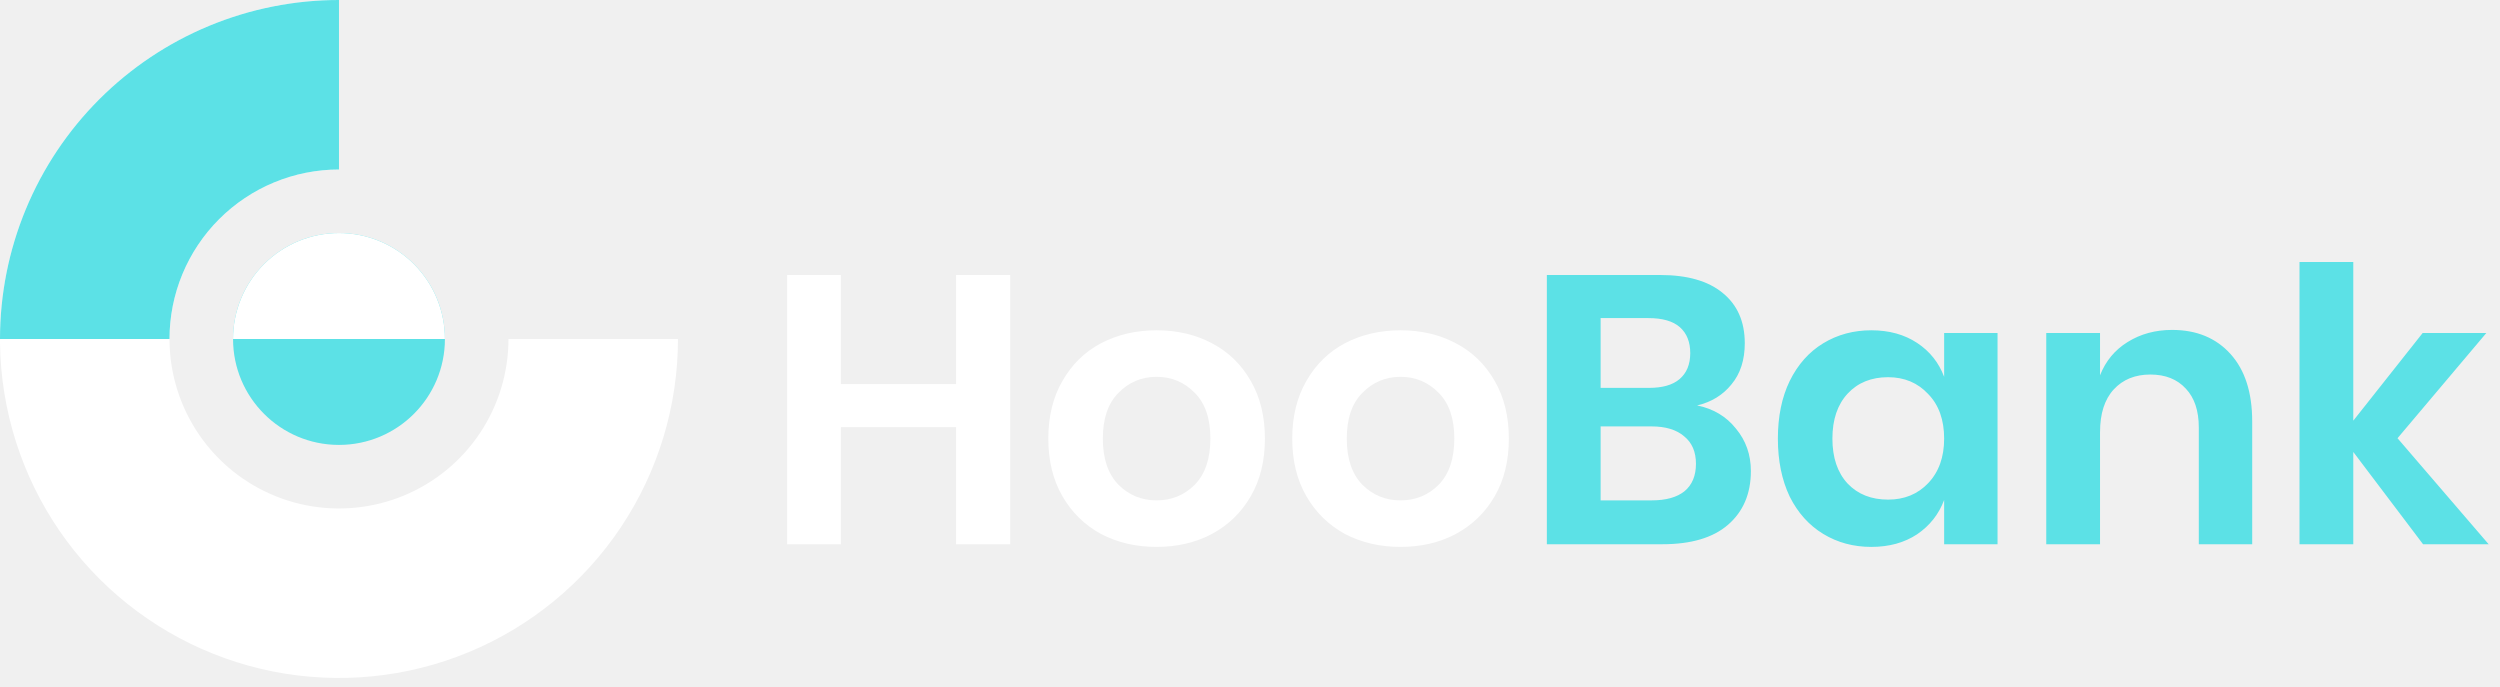
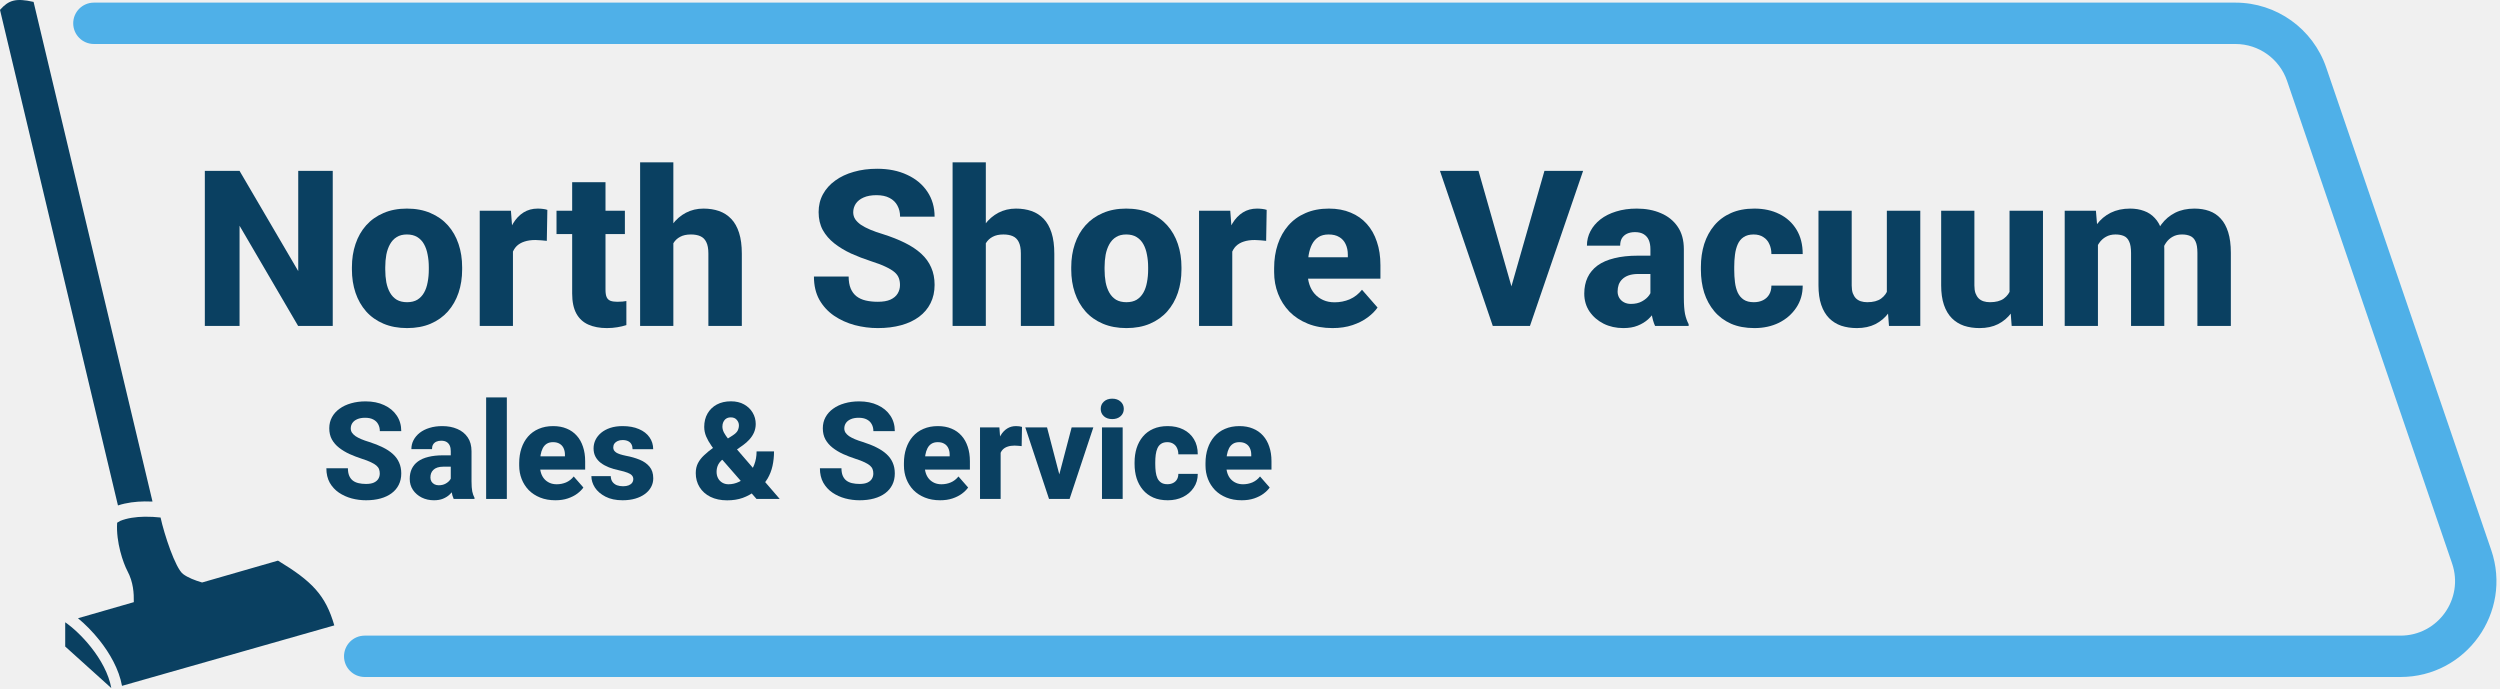
- <svg xmlns="http://www.w3.org/2000/svg" width="266" height="73" viewBox="0 0 266 73" fill="none">
-   <path d="M107.487 29.26V57.907H101.725V45.45H89.471V57.907H83.749V29.26H89.471V40.865H101.725V29.26H107.487ZM123.063 35.143C125.255 35.143 127.216 35.603 128.947 36.523C130.705 37.443 132.085 38.782 133.086 40.54C134.087 42.271 134.587 44.314 134.587 46.667C134.587 49.02 134.087 51.063 133.086 52.794C132.085 54.525 130.705 55.864 128.947 56.811C127.216 57.731 125.255 58.191 123.063 58.191C120.872 58.191 118.898 57.731 117.139 56.811C115.408 55.864 114.042 54.525 113.041 52.794C112.04 51.063 111.54 49.02 111.54 46.667C111.54 44.314 112.04 42.271 113.041 40.54C114.042 38.782 115.408 37.443 117.139 36.523C118.898 35.603 120.872 35.143 123.063 35.143ZM123.063 40.094C121.467 40.094 120.115 40.662 119.006 41.798C117.897 42.907 117.342 44.53 117.342 46.667C117.342 48.804 117.897 50.441 119.006 51.577C120.115 52.686 121.467 53.24 123.063 53.24C124.659 53.24 126.012 52.686 127.121 51.577C128.23 50.441 128.785 48.804 128.785 46.667C128.785 44.53 128.23 42.907 127.121 41.798C126.012 40.662 124.659 40.094 123.063 40.094ZM149.018 35.143C151.209 35.143 153.17 35.603 154.901 36.523C156.66 37.443 158.039 38.782 159.04 40.54C160.041 42.271 160.542 44.314 160.542 46.667C160.542 49.02 160.041 51.063 159.04 52.794C158.039 54.525 156.66 55.864 154.901 56.811C153.17 57.731 151.209 58.191 149.018 58.191C146.827 58.191 144.852 57.731 143.094 56.811C141.363 55.864 139.996 54.525 138.996 52.794C137.995 51.063 137.494 49.02 137.494 46.667C137.494 44.314 137.995 42.271 138.996 40.54C139.996 38.782 141.363 37.443 143.094 36.523C144.852 35.603 146.827 35.143 149.018 35.143ZM149.018 40.094C147.422 40.094 146.069 40.662 144.96 41.798C143.851 42.907 143.297 44.53 143.297 46.667C143.297 48.804 143.851 50.441 144.96 51.577C146.069 52.686 147.422 53.24 149.018 53.24C150.614 53.24 151.966 52.686 153.076 51.577C154.185 50.441 154.739 48.804 154.739 46.667C154.739 44.53 154.185 42.907 153.076 41.798C151.966 40.662 150.614 40.094 149.018 40.094Z" fill="white" />
-   <path d="M180.572 43.137C182.303 43.489 183.683 44.314 184.711 45.612C185.766 46.883 186.293 48.385 186.293 50.116C186.293 52.524 185.482 54.431 183.859 55.837C182.263 57.217 179.936 57.907 176.88 57.907H164.585V29.26H176.636C179.531 29.26 181.749 29.896 183.291 31.167C184.86 32.438 185.644 34.224 185.644 36.523C185.644 38.308 185.171 39.769 184.224 40.905C183.304 42.041 182.087 42.785 180.572 43.137ZM170.306 41.27H175.459C176.893 41.27 177.975 40.959 178.706 40.337C179.463 39.688 179.842 38.768 179.842 37.578C179.842 36.388 179.476 35.468 178.746 34.819C178.016 34.17 176.893 33.845 175.378 33.845H170.306V41.27ZM175.743 53.24C177.258 53.24 178.421 52.916 179.233 52.267C180.045 51.59 180.45 50.617 180.45 49.345C180.45 48.074 180.031 47.1 179.192 46.424C178.381 45.72 177.218 45.369 175.703 45.369H170.306V53.24H175.743ZM199.107 35.143C201 35.143 202.623 35.59 203.976 36.483C205.329 37.375 206.289 38.579 206.857 40.094V35.428H212.538V57.907H206.857V53.2C206.289 54.715 205.329 55.932 203.976 56.852C202.623 57.744 201 58.191 199.107 58.191C197.213 58.191 195.509 57.731 193.994 56.811C192.479 55.892 191.289 54.566 190.423 52.835C189.585 51.076 189.166 49.02 189.166 46.667C189.166 44.314 189.585 42.271 190.423 40.54C191.289 38.782 192.479 37.443 193.994 36.523C195.509 35.603 197.213 35.143 199.107 35.143ZM200.892 40.134C199.107 40.134 197.673 40.716 196.591 41.879C195.509 43.042 194.968 44.638 194.968 46.667C194.968 48.696 195.509 50.292 196.591 51.455C197.673 52.591 199.107 53.159 200.892 53.159C202.623 53.159 204.044 52.578 205.153 51.414C206.289 50.224 206.857 48.642 206.857 46.667C206.857 44.665 206.289 43.083 205.153 41.92C204.044 40.729 202.623 40.134 200.892 40.134ZM231.113 35.103C233.709 35.103 235.779 35.955 237.321 37.659C238.863 39.363 239.634 41.757 239.634 44.841V57.907H233.953V45.49C233.953 43.705 233.493 42.325 232.573 41.352C231.654 40.351 230.396 39.85 228.8 39.85C227.177 39.85 225.878 40.378 224.904 41.433C223.931 42.488 223.444 44.003 223.444 45.977V57.907H217.722V35.428H223.444V39.931C224.039 38.417 225.013 37.24 226.365 36.401C227.745 35.536 229.327 35.103 231.113 35.103ZM257.814 57.907L250.389 48.087V57.907H244.668V27.88H250.389V44.76L257.774 35.428H264.55L255.096 46.627L264.793 57.907H257.814Z" fill="#5CE1E6" />
-   <path d="M36.068 0C28.934 -8.50666e-08 21.961 2.115 16.03 6.079C10.098 10.042 5.475 15.675 2.745 22.265C0.016 28.856 -0.699 36.108 0.693 43.104C2.085 50.101 5.52 56.527 10.564 61.572C15.608 66.616 22.035 70.051 29.031 71.443C36.028 72.834 43.28 72.12 49.87 69.39C56.461 66.66 62.094 62.037 66.057 56.106C70.02 50.175 72.136 43.201 72.136 36.068L54.102 36.068C54.102 39.635 53.044 43.121 51.062 46.087C49.081 49.053 46.264 51.364 42.969 52.729C39.674 54.094 36.048 54.451 32.55 53.755C29.051 53.059 25.838 51.342 23.316 48.82C20.794 46.298 19.076 43.084 18.38 39.586C17.685 36.088 18.042 32.462 19.407 29.166C20.772 25.871 23.083 23.055 26.049 21.073C29.014 19.092 32.501 18.034 36.068 18.034L36.068 0Z" fill="white" />
-   <path d="M36.068 0C31.331 -5.64821e-08 26.641 0.933 22.265 2.745C17.889 4.558 13.913 7.215 10.564 10.564C7.215 13.913 4.558 17.889 2.745 22.265C0.933 26.641 -7.1519e-07 31.331 0 36.068L18.034 36.068C18.034 33.7 18.5 31.355 19.407 29.166C20.313 26.979 21.641 24.991 23.316 23.316C24.991 21.641 26.979 20.313 29.166 19.407C31.355 18.5 33.7 18.034 36.068 18.034L36.068 0Z" fill="#5CE1E6" />
-   <circle cx="36.068" cy="36.068" r="11.271" fill="#5CE1E6" />
-   <path d="M47.339 36.068C47.339 34.588 47.047 33.122 46.481 31.755C45.915 30.387 45.084 29.145 44.038 28.098C42.991 27.051 41.749 26.221 40.381 25.655C39.014 25.088 37.548 24.797 36.068 24.797C34.588 24.797 33.122 25.088 31.755 25.655C30.387 26.221 29.145 27.051 28.098 28.098C27.051 29.145 26.221 30.387 25.655 31.755C25.088 33.122 24.797 34.588 24.797 36.068L36.068 36.068H47.339Z" fill="white" />
+ <svg xmlns="http://www.w3.org/2000/svg" width="218" height="60" viewBox="0 0 218 60" fill="none">
+   <path d="M29.015 14.901V28.423H25.997L20.889 19.684V28.423H17.861V14.901H20.889L26.006 23.64V14.901H29.015Z" fill="#0A4061" />
+   <path d="M30.687 23.501V23.306C30.687 22.569 30.792 21.891 31.003 21.272C31.213 20.647 31.523 20.105 31.931 19.647C32.34 19.189 32.842 18.833 33.436 18.579C34.03 18.319 34.712 18.189 35.479 18.189C36.259 18.189 36.947 18.319 37.541 18.579C38.142 18.833 38.646 19.189 39.055 19.647C39.463 20.105 39.773 20.647 39.983 21.272C40.194 21.891 40.299 22.569 40.299 23.306V23.501C40.299 24.232 40.194 24.91 39.983 25.535C39.773 26.154 39.463 26.696 39.055 27.16C38.646 27.618 38.145 27.974 37.55 28.228C36.956 28.482 36.272 28.609 35.498 28.609C34.73 28.609 34.046 28.482 33.445 28.228C32.845 27.974 32.34 27.618 31.931 27.16C31.523 26.696 31.213 26.154 31.003 25.535C30.792 24.91 30.687 24.232 30.687 23.501ZM33.594 23.306V23.501C33.594 23.897 33.625 24.269 33.687 24.616C33.755 24.962 33.863 25.266 34.012 25.526C34.16 25.786 34.355 25.99 34.597 26.139C34.845 26.281 35.145 26.352 35.498 26.352C35.851 26.352 36.148 26.281 36.389 26.139C36.631 25.99 36.826 25.786 36.974 25.526C37.123 25.266 37.228 24.962 37.29 24.616C37.358 24.269 37.392 23.897 37.392 23.501V23.306C37.392 22.916 37.358 22.551 37.29 22.21C37.228 21.863 37.123 21.557 36.974 21.291C36.826 21.024 36.628 20.817 36.38 20.669C36.139 20.52 35.838 20.446 35.479 20.446C35.133 20.446 34.838 20.52 34.597 20.669C34.355 20.817 34.16 21.024 34.012 21.291C33.863 21.557 33.755 21.863 33.687 22.21C33.625 22.551 33.594 22.916 33.594 23.306Z" fill="#0A4061" />
+   <path d="M44.729 20.715V28.423H41.832V18.375H44.553L44.729 20.715ZM47.729 18.3L47.682 21.003C47.559 20.984 47.398 20.969 47.2 20.956C47.001 20.938 46.831 20.929 46.689 20.929C46.317 20.929 45.995 20.975 45.723 21.068C45.457 21.155 45.234 21.285 45.054 21.458C44.881 21.631 44.751 21.848 44.664 22.108C44.578 22.362 44.534 22.656 44.534 22.99L43.986 22.721C43.986 22.058 44.051 21.452 44.181 20.901C44.311 20.35 44.5 19.873 44.748 19.471C44.995 19.062 45.299 18.746 45.658 18.523C46.017 18.3 46.426 18.189 46.884 18.189C47.032 18.189 47.184 18.198 47.339 18.217C47.494 18.235 47.624 18.263 47.729 18.3Z" fill="#0A4061" />
+   <path d="M54.49 18.375V20.409H48.528V18.375H54.49ZM49.893 15.886H52.8V25.275C52.8 25.554 52.834 25.767 52.902 25.916C52.97 26.064 53.081 26.17 53.236 26.232C53.391 26.287 53.589 26.315 53.831 26.315C54.004 26.315 54.153 26.309 54.276 26.297C54.4 26.284 54.515 26.269 54.62 26.25V28.349C54.372 28.43 54.109 28.491 53.831 28.535C53.552 28.584 53.249 28.609 52.92 28.609C52.295 28.609 51.753 28.507 51.295 28.302C50.843 28.098 50.496 27.776 50.255 27.337C50.014 26.891 49.893 26.312 49.893 25.6V15.886Z" fill="#0A4061" />
+   <path d="M58.716 14.158V28.423H55.818V14.158H58.716ZM58.335 23.046L57.61 23.065C57.61 22.359 57.697 21.712 57.87 21.124C58.05 20.529 58.304 20.012 58.632 19.573C58.96 19.133 59.353 18.793 59.812 18.551C60.276 18.31 60.787 18.189 61.344 18.189C61.839 18.189 62.291 18.26 62.7 18.402C63.108 18.545 63.461 18.771 63.758 19.08C64.056 19.39 64.285 19.796 64.446 20.297C64.607 20.799 64.687 21.408 64.687 22.127V28.423H61.771V22.108C61.771 21.681 61.709 21.346 61.585 21.105C61.468 20.864 61.294 20.693 61.065 20.594C60.842 20.495 60.57 20.446 60.248 20.446C59.87 20.446 59.558 20.514 59.31 20.65C59.062 20.78 58.867 20.963 58.725 21.198C58.583 21.433 58.48 21.709 58.418 22.024C58.363 22.34 58.335 22.681 58.335 23.046Z" fill="#0A4061" />
+   <path d="M78.479 24.857C78.479 24.628 78.445 24.424 78.376 24.244C78.308 24.058 78.184 23.888 78.005 23.733C77.825 23.578 77.572 23.424 77.243 23.269C76.915 23.108 76.485 22.944 75.953 22.777C75.346 22.579 74.767 22.356 74.216 22.108C73.671 21.854 73.185 21.56 72.758 21.226C72.331 20.891 71.993 20.501 71.745 20.056C71.504 19.61 71.383 19.09 71.383 18.495C71.383 17.919 71.51 17.399 71.764 16.935C72.018 16.471 72.374 16.075 72.832 15.746C73.29 15.412 73.829 15.158 74.448 14.985C75.067 14.805 75.748 14.716 76.491 14.716C77.482 14.716 78.352 14.892 79.101 15.245C79.856 15.592 80.444 16.081 80.865 16.712C81.286 17.338 81.497 18.065 81.497 18.895H78.488C78.488 18.529 78.41 18.207 78.256 17.929C78.107 17.644 77.878 17.421 77.568 17.26C77.265 17.099 76.884 17.019 76.426 17.019C75.98 17.019 75.606 17.087 75.302 17.223C75.005 17.353 74.779 17.533 74.624 17.762C74.476 17.991 74.401 18.241 74.401 18.514C74.401 18.731 74.457 18.929 74.569 19.108C74.686 19.282 74.853 19.446 75.07 19.601C75.293 19.749 75.566 19.892 75.888 20.028C76.209 20.164 76.578 20.294 76.993 20.418C77.717 20.647 78.358 20.901 78.915 21.179C79.478 21.458 79.952 21.774 80.336 22.127C80.72 22.48 81.008 22.879 81.2 23.325C81.398 23.77 81.497 24.275 81.497 24.838C81.497 25.439 81.379 25.971 81.144 26.436C80.915 26.9 80.581 27.296 80.141 27.625C79.708 27.947 79.188 28.191 78.581 28.358C77.974 28.525 77.296 28.609 76.547 28.609C75.866 28.609 75.194 28.522 74.531 28.349C73.869 28.169 73.269 27.897 72.73 27.532C72.197 27.166 71.77 26.702 71.448 26.139C71.132 25.569 70.975 24.894 70.975 24.114H74.002C74.002 24.523 74.061 24.869 74.179 25.154C74.296 25.433 74.463 25.659 74.68 25.832C74.903 26.006 75.172 26.129 75.488 26.204C75.804 26.278 76.157 26.315 76.547 26.315C76.999 26.315 77.364 26.253 77.643 26.129C77.927 25.999 78.138 25.823 78.274 25.6C78.41 25.377 78.479 25.129 78.479 24.857Z" fill="#0A4061" />
+   <path d="M85.964 14.158V28.423H83.066V14.158H85.964ZM85.583 23.046L84.859 23.065C84.859 22.359 84.945 21.712 85.119 21.124C85.298 20.529 85.552 20.012 85.88 19.573C86.209 19.133 86.602 18.793 87.06 18.551C87.524 18.31 88.035 18.189 88.592 18.189C89.088 18.189 89.54 18.26 89.948 18.402C90.357 18.545 90.71 18.771 91.007 19.08C91.304 19.39 91.533 19.796 91.694 20.297C91.855 20.799 91.936 21.408 91.936 22.127V28.423H89.019V22.108C89.019 21.681 88.957 21.346 88.834 21.105C88.716 20.864 88.543 20.693 88.314 20.594C88.091 20.495 87.818 20.446 87.496 20.446C87.119 20.446 86.806 20.514 86.558 20.65C86.311 20.78 86.116 20.963 85.973 21.198C85.831 21.433 85.729 21.709 85.667 22.024C85.611 22.34 85.583 22.681 85.583 23.046Z" fill="#0A4061" />
+   <path d="M93.412 23.501V23.306C93.412 22.569 93.517 21.891 93.728 21.272C93.939 20.647 94.248 20.105 94.657 19.647C95.065 19.189 95.567 18.833 96.161 18.579C96.756 18.319 97.437 18.189 98.204 18.189C98.984 18.189 99.672 18.319 100.266 18.579C100.867 18.833 101.371 19.189 101.78 19.647C102.189 20.105 102.498 20.647 102.709 21.272C102.919 21.891 103.024 22.569 103.024 23.306V23.501C103.024 24.232 102.919 24.91 102.709 25.535C102.498 26.154 102.189 26.696 101.78 27.16C101.371 27.618 100.87 27.974 100.275 28.228C99.681 28.482 98.997 28.609 98.223 28.609C97.455 28.609 96.771 28.482 96.171 28.228C95.57 27.974 95.065 27.618 94.657 27.16C94.248 26.696 93.939 26.154 93.728 25.535C93.517 24.91 93.412 24.232 93.412 23.501ZM96.319 23.306V23.501C96.319 23.897 96.35 24.269 96.412 24.616C96.48 24.962 96.588 25.266 96.737 25.526C96.886 25.786 97.081 25.99 97.322 26.139C97.57 26.281 97.87 26.352 98.223 26.352C98.576 26.352 98.873 26.281 99.115 26.139C99.356 25.99 99.551 25.786 99.7 25.526C99.848 25.266 99.954 24.962 100.015 24.616C100.084 24.269 100.118 23.897 100.118 23.501V23.306C100.118 22.916 100.084 22.551 100.015 22.21C99.954 21.863 99.848 21.557 99.7 21.291C99.551 21.024 99.353 20.817 99.105 20.669C98.864 20.52 98.564 20.446 98.204 20.446C97.858 20.446 97.564 20.52 97.322 20.669C97.081 20.817 96.886 21.024 96.737 21.291C96.588 21.557 96.48 21.863 96.412 22.21C96.35 22.551 96.319 22.916 96.319 23.306Z" fill="#0A4061" />
+   <path d="M107.454 20.715V28.423H104.557V18.375H107.278L107.454 20.715ZM110.454 18.3L110.408 21.003C110.284 20.984 110.123 20.969 109.925 20.956C109.727 20.938 109.556 20.929 109.414 20.929C109.042 20.929 108.721 20.975 108.448 21.068C108.182 21.155 107.959 21.285 107.779 21.458C107.606 21.631 107.476 21.848 107.389 22.108C107.303 22.362 107.259 22.656 107.259 22.99L106.711 22.721C106.711 22.058 106.776 21.452 106.906 20.901C107.036 20.35 107.225 19.873 107.473 19.471C107.721 19.062 108.024 18.746 108.383 18.523C108.742 18.3 109.151 18.189 109.609 18.189C109.758 18.189 109.909 18.198 110.064 18.217C110.219 18.235 110.349 18.263 110.454 18.3Z" fill="#0A4061" />
+   <path d="M116.194 28.609C115.395 28.609 114.68 28.482 114.048 28.228C113.417 27.974 112.881 27.625 112.442 27.179C112.008 26.727 111.677 26.207 111.448 25.619C111.219 25.03 111.104 24.402 111.104 23.733V23.38C111.104 22.631 111.209 21.941 111.42 21.309C111.63 20.678 111.937 20.13 112.339 19.666C112.748 19.195 113.25 18.833 113.844 18.579C114.438 18.319 115.116 18.189 115.878 18.189C116.59 18.189 117.224 18.306 117.782 18.542C118.339 18.771 118.809 19.102 119.193 19.535C119.577 19.963 119.868 20.48 120.066 21.087C120.271 21.687 120.373 22.362 120.373 23.111V24.3H112.274V22.433H117.531V22.21C117.531 21.857 117.466 21.548 117.336 21.282C117.212 21.015 117.026 20.811 116.779 20.669C116.537 20.52 116.231 20.446 115.859 20.446C115.506 20.446 115.212 20.52 114.977 20.669C114.742 20.817 114.553 21.028 114.41 21.3C114.274 21.566 114.175 21.879 114.113 22.238C114.051 22.591 114.02 22.972 114.02 23.38V23.733C114.02 24.123 114.073 24.479 114.178 24.801C114.284 25.123 114.438 25.399 114.643 25.628C114.847 25.857 115.095 26.037 115.386 26.166C115.677 26.297 116.008 26.361 116.379 26.361C116.837 26.361 117.274 26.275 117.689 26.102C118.104 25.922 118.463 25.643 118.766 25.266L120.122 26.817C119.918 27.114 119.63 27.402 119.258 27.68C118.893 27.953 118.453 28.176 117.94 28.349C117.426 28.522 116.844 28.609 116.194 28.609Z" fill="#0A4061" />
+   <path d="M131.666 25.424L134.675 14.901H138.046L133.412 28.423H131.211L131.666 25.424ZM128.926 14.901L131.926 25.424L132.4 28.423H130.171L125.564 14.901H128.926Z" fill="#0A4061" />
+   <path d="M143.916 26.027V21.718C143.916 21.415 143.869 21.155 143.776 20.938C143.683 20.721 143.538 20.551 143.34 20.427C143.142 20.303 142.885 20.241 142.569 20.241C142.303 20.241 142.071 20.288 141.872 20.381C141.681 20.474 141.532 20.607 141.427 20.78C141.328 20.953 141.278 21.167 141.278 21.421H138.38C138.38 20.969 138.483 20.548 138.687 20.158C138.891 19.768 139.182 19.424 139.56 19.127C139.944 18.83 140.402 18.601 140.934 18.44C141.467 18.273 142.064 18.189 142.727 18.189C143.513 18.189 144.213 18.322 144.826 18.588C145.445 18.848 145.934 19.241 146.293 19.768C146.652 20.288 146.832 20.944 146.832 21.737V25.944C146.832 26.55 146.866 27.027 146.934 27.374C147.008 27.714 147.113 28.012 147.25 28.265V28.423H144.324C144.188 28.132 144.086 27.773 144.018 27.346C143.95 26.913 143.916 26.473 143.916 26.027ZM144.278 22.294L144.296 23.891H142.857C142.535 23.891 142.256 23.931 142.021 24.012C141.792 24.092 141.606 24.204 141.464 24.346C141.321 24.482 141.216 24.643 141.148 24.829C141.086 25.009 141.055 25.207 141.055 25.424C141.055 25.628 141.105 25.814 141.204 25.981C141.303 26.142 141.439 26.269 141.612 26.361C141.786 26.454 141.987 26.501 142.216 26.501C142.594 26.501 142.916 26.427 143.182 26.278C143.454 26.129 143.665 25.95 143.813 25.739C143.962 25.523 144.036 25.321 144.036 25.136L144.733 26.343C144.621 26.591 144.485 26.848 144.324 27.114C144.163 27.374 143.959 27.618 143.711 27.848C143.464 28.07 143.163 28.253 142.81 28.395C142.464 28.538 142.046 28.609 141.557 28.609C140.925 28.609 140.352 28.482 139.839 28.228C139.325 27.968 138.913 27.612 138.603 27.16C138.3 26.708 138.148 26.188 138.148 25.6C138.148 25.074 138.244 24.606 138.436 24.198C138.628 23.789 138.916 23.442 139.3 23.157C139.69 22.873 140.179 22.659 140.767 22.517C141.355 22.368 142.043 22.294 142.829 22.294H144.278Z" fill="#0A4061" />
+   <path d="M152.933 26.352C153.243 26.352 153.512 26.293 153.741 26.176C153.97 26.058 154.147 25.894 154.271 25.684C154.401 25.467 154.466 25.207 154.466 24.904H157.196C157.196 25.634 157.007 26.278 156.63 26.835C156.258 27.392 155.757 27.829 155.125 28.145C154.494 28.454 153.782 28.609 152.989 28.609C152.209 28.609 151.528 28.482 150.946 28.228C150.364 27.968 149.878 27.606 149.488 27.142C149.098 26.677 148.804 26.139 148.606 25.526C148.414 24.907 148.318 24.238 148.318 23.52V23.278C148.318 22.566 148.414 21.901 148.606 21.282C148.804 20.662 149.098 20.121 149.488 19.656C149.878 19.192 150.361 18.833 150.937 18.579C151.519 18.319 152.2 18.189 152.98 18.189C153.803 18.189 154.531 18.347 155.162 18.663C155.8 18.978 156.298 19.433 156.658 20.028C157.017 20.616 157.196 21.325 157.196 22.154H154.466C154.466 21.832 154.407 21.545 154.289 21.291C154.178 21.031 154.005 20.826 153.769 20.678C153.54 20.523 153.255 20.446 152.915 20.446C152.562 20.446 152.271 20.523 152.042 20.678C151.819 20.826 151.649 21.034 151.531 21.3C151.413 21.566 151.333 21.87 151.29 22.21C151.246 22.544 151.225 22.901 151.225 23.278V23.52C151.225 23.904 151.246 24.269 151.29 24.616C151.333 24.956 151.413 25.256 151.531 25.516C151.655 25.776 151.828 25.981 152.051 26.129C152.274 26.278 152.568 26.352 152.933 26.352Z" fill="#0A4061" />
+   <path d="M164.533 25.999V18.375H167.449V28.423H164.719L164.533 25.999ZM164.839 23.947L165.638 23.928C165.638 24.603 165.558 25.225 165.397 25.795C165.242 26.365 165.007 26.86 164.691 27.281C164.381 27.702 163.994 28.03 163.53 28.265C163.072 28.494 162.536 28.609 161.923 28.609C161.428 28.609 160.973 28.541 160.558 28.405C160.149 28.262 159.797 28.043 159.499 27.745C159.202 27.442 158.973 27.055 158.812 26.584C158.651 26.108 158.571 25.538 158.571 24.876V18.375H161.468V24.894C161.468 25.154 161.499 25.377 161.561 25.563C161.629 25.742 161.719 25.891 161.83 26.009C161.948 26.126 162.09 26.213 162.258 26.269C162.431 26.324 162.62 26.352 162.824 26.352C163.338 26.352 163.741 26.247 164.032 26.037C164.329 25.82 164.536 25.532 164.654 25.173C164.778 24.808 164.839 24.399 164.839 23.947Z" fill="#0A4061" />
+   <path d="M175.232 25.999V18.375H178.148V28.423H175.418L175.232 25.999ZM175.538 23.947L176.337 23.928C176.337 24.603 176.256 25.225 176.095 25.795C175.941 26.365 175.705 26.86 175.39 27.281C175.08 27.702 174.693 28.03 174.229 28.265C173.771 28.494 173.235 28.609 172.622 28.609C172.127 28.609 171.672 28.541 171.257 28.405C170.848 28.262 170.495 28.043 170.198 27.745C169.901 27.442 169.672 27.055 169.511 26.584C169.35 26.108 169.269 25.538 169.269 24.876V18.375H172.167V24.894C172.167 25.154 172.198 25.377 172.26 25.563C172.328 25.742 172.418 25.891 172.529 26.009C172.647 26.126 172.789 26.213 172.956 26.269C173.13 26.324 173.319 26.352 173.523 26.352C174.037 26.352 174.439 26.247 174.73 26.037C175.027 25.82 175.235 25.532 175.353 25.173C175.476 24.808 175.538 24.399 175.538 23.947Z" fill="#0A4061" />
+   <path d="M182.94 20.483V28.423H180.042V18.375H182.764L182.94 20.483ZM182.569 23.046L181.835 23.065C181.835 22.359 181.919 21.712 182.086 21.124C182.259 20.529 182.51 20.012 182.838 19.573C183.166 19.133 183.572 18.793 184.055 18.551C184.544 18.31 185.107 18.189 185.745 18.189C186.191 18.189 186.596 18.257 186.961 18.393C187.327 18.523 187.639 18.731 187.899 19.015C188.166 19.294 188.37 19.659 188.512 20.111C188.655 20.557 188.726 21.093 188.726 21.718V28.423H185.828V22.071C185.828 21.625 185.773 21.288 185.661 21.059C185.556 20.823 185.401 20.662 185.197 20.576C184.993 20.489 184.748 20.446 184.463 20.446C184.154 20.446 183.878 20.514 183.637 20.65C183.401 20.78 183.203 20.963 183.042 21.198C182.881 21.433 182.761 21.709 182.68 22.024C182.606 22.34 182.569 22.681 182.569 23.046ZM188.429 22.897L187.509 22.972C187.509 22.291 187.59 21.659 187.751 21.077C187.912 20.495 188.153 19.991 188.475 19.563C188.797 19.13 189.197 18.793 189.673 18.551C190.156 18.31 190.716 18.189 191.354 18.189C191.825 18.189 192.252 18.257 192.636 18.393C193.026 18.529 193.36 18.749 193.639 19.053C193.924 19.356 194.143 19.755 194.298 20.251C194.453 20.74 194.53 21.34 194.53 22.052V28.423H191.614V22.052C191.614 21.613 191.559 21.278 191.447 21.049C191.342 20.82 191.187 20.662 190.983 20.576C190.785 20.489 190.546 20.446 190.268 20.446C189.958 20.446 189.689 20.511 189.46 20.641C189.231 20.765 189.039 20.938 188.884 21.161C188.729 21.378 188.615 21.634 188.54 21.932C188.466 22.229 188.429 22.551 188.429 22.897Z" fill="#0A4061" />
+   <path d="M33.116 41.295C33.116 41.152 33.095 41.026 33.053 40.914C33.011 40.799 32.934 40.693 32.822 40.597C32.711 40.501 32.553 40.405 32.35 40.309C32.146 40.209 31.879 40.107 31.549 40.003C31.172 39.88 30.813 39.742 30.471 39.588C30.132 39.431 29.831 39.248 29.566 39.041C29.3 38.833 29.091 38.591 28.937 38.314C28.787 38.038 28.712 37.715 28.712 37.346C28.712 36.989 28.791 36.666 28.949 36.377C29.106 36.089 29.327 35.843 29.612 35.64C29.896 35.432 30.23 35.275 30.615 35.167C30.999 35.056 31.422 35 31.883 35C32.498 35 33.038 35.109 33.503 35.328C33.971 35.544 34.337 35.847 34.598 36.239C34.859 36.627 34.99 37.079 34.99 37.594H33.122C33.122 37.367 33.074 37.167 32.978 36.994C32.886 36.818 32.744 36.679 32.551 36.579C32.363 36.479 32.127 36.429 31.843 36.429C31.566 36.429 31.333 36.472 31.145 36.556C30.96 36.637 30.82 36.748 30.724 36.891C30.632 37.033 30.586 37.188 30.586 37.358C30.586 37.492 30.62 37.615 30.69 37.726C30.763 37.834 30.866 37.936 31.001 38.032C31.139 38.124 31.308 38.212 31.508 38.297C31.708 38.382 31.937 38.462 32.194 38.539C32.644 38.681 33.041 38.839 33.387 39.012C33.737 39.185 34.031 39.381 34.269 39.6C34.508 39.819 34.686 40.067 34.805 40.343C34.928 40.62 34.99 40.933 34.99 41.283C34.99 41.656 34.917 41.986 34.771 42.275C34.629 42.563 34.421 42.809 34.148 43.012C33.879 43.212 33.556 43.364 33.18 43.468C32.803 43.572 32.382 43.623 31.917 43.623C31.495 43.623 31.078 43.57 30.667 43.462C30.255 43.351 29.883 43.181 29.548 42.955C29.218 42.728 28.953 42.44 28.753 42.09C28.557 41.736 28.459 41.318 28.459 40.833H30.338C30.338 41.087 30.375 41.302 30.448 41.479C30.52 41.652 30.624 41.792 30.759 41.9C30.897 42.008 31.064 42.084 31.26 42.13C31.456 42.176 31.675 42.2 31.917 42.2C32.198 42.2 32.425 42.161 32.598 42.084C32.774 42.004 32.905 41.894 32.99 41.756C33.074 41.617 33.116 41.464 33.116 41.295Z" fill="#0A4061" />
+   <path d="M39.307 42.021V39.346C39.307 39.158 39.279 38.996 39.221 38.862C39.163 38.727 39.073 38.622 38.95 38.545C38.827 38.468 38.668 38.43 38.472 38.43C38.306 38.43 38.162 38.459 38.039 38.516C37.92 38.574 37.828 38.656 37.763 38.764C37.701 38.872 37.67 39.004 37.67 39.162H35.872C35.872 38.881 35.935 38.62 36.062 38.378C36.189 38.136 36.37 37.922 36.604 37.738C36.842 37.553 37.127 37.411 37.457 37.311C37.788 37.208 38.158 37.156 38.57 37.156C39.058 37.156 39.492 37.238 39.872 37.404C40.257 37.565 40.56 37.809 40.783 38.136C41.006 38.459 41.117 38.866 41.117 39.358V41.969C41.117 42.346 41.139 42.642 41.181 42.857C41.227 43.068 41.292 43.253 41.377 43.41V43.508H39.561C39.477 43.328 39.413 43.105 39.371 42.839C39.329 42.57 39.307 42.298 39.307 42.021ZM39.532 39.704L39.544 40.695H38.65C38.45 40.695 38.278 40.72 38.132 40.77C37.989 40.82 37.874 40.889 37.786 40.977C37.697 41.062 37.632 41.162 37.59 41.277C37.551 41.389 37.532 41.512 37.532 41.646C37.532 41.773 37.563 41.888 37.624 41.992C37.686 42.092 37.77 42.171 37.878 42.228C37.985 42.286 38.11 42.315 38.252 42.315C38.487 42.315 38.687 42.269 38.852 42.176C39.021 42.084 39.152 41.973 39.244 41.842C39.336 41.708 39.382 41.583 39.382 41.468L39.815 42.217C39.745 42.371 39.661 42.53 39.561 42.695C39.461 42.857 39.334 43.008 39.181 43.151C39.027 43.289 38.84 43.402 38.621 43.491C38.406 43.579 38.147 43.623 37.843 43.623C37.451 43.623 37.096 43.545 36.777 43.387C36.458 43.226 36.202 43.005 36.01 42.724C35.822 42.444 35.728 42.121 35.728 41.756C35.728 41.429 35.787 41.139 35.906 40.885C36.026 40.632 36.204 40.416 36.443 40.24C36.685 40.063 36.988 39.93 37.353 39.842C37.718 39.75 38.145 39.704 38.633 39.704H39.532Z" fill="#0A4061" />
+   <path d="M44.196 34.654V43.508H42.391V34.654H44.196Z" fill="#0A4061" />
+   <path d="M48.432 43.623C47.937 43.623 47.493 43.545 47.101 43.387C46.709 43.23 46.377 43.012 46.104 42.736C45.835 42.455 45.629 42.132 45.487 41.767C45.345 41.402 45.274 41.012 45.274 40.597V40.378C45.274 39.913 45.339 39.485 45.47 39.093C45.6 38.701 45.791 38.361 46.04 38.072C46.294 37.78 46.605 37.555 46.974 37.398C47.343 37.236 47.764 37.156 48.236 37.156C48.678 37.156 49.072 37.229 49.418 37.375C49.764 37.517 50.056 37.723 50.294 37.992C50.533 38.257 50.713 38.578 50.836 38.954C50.963 39.327 51.026 39.746 51.026 40.211V40.949H46V39.79H49.263V39.652C49.263 39.433 49.222 39.24 49.142 39.075C49.065 38.91 48.949 38.783 48.796 38.695C48.646 38.603 48.456 38.556 48.225 38.556C48.006 38.556 47.823 38.603 47.677 38.695C47.531 38.787 47.414 38.918 47.326 39.087C47.241 39.252 47.18 39.446 47.141 39.669C47.103 39.888 47.084 40.124 47.084 40.378V40.597C47.084 40.839 47.116 41.06 47.182 41.26C47.247 41.46 47.343 41.631 47.47 41.773C47.597 41.915 47.75 42.027 47.931 42.107C48.112 42.188 48.317 42.228 48.548 42.228C48.832 42.228 49.103 42.175 49.361 42.067C49.618 41.956 49.841 41.783 50.029 41.548L50.871 42.511C50.744 42.695 50.565 42.874 50.335 43.047C50.108 43.216 49.835 43.354 49.516 43.462C49.197 43.57 48.836 43.623 48.432 43.623Z" fill="#0A4061" />
+   <path d="M55.223 41.773C55.223 41.658 55.187 41.556 55.114 41.468C55.044 41.379 54.917 41.298 54.733 41.225C54.552 41.152 54.297 41.079 53.966 41.006C53.655 40.941 53.365 40.856 53.096 40.753C52.827 40.645 52.593 40.516 52.393 40.367C52.193 40.213 52.037 40.032 51.926 39.825C51.814 39.613 51.759 39.373 51.759 39.104C51.759 38.843 51.814 38.595 51.926 38.361C52.041 38.126 52.206 37.919 52.422 37.738C52.641 37.557 52.906 37.415 53.217 37.311C53.532 37.208 53.889 37.156 54.289 37.156C54.839 37.156 55.313 37.242 55.713 37.415C56.113 37.584 56.42 37.822 56.635 38.13C56.85 38.434 56.958 38.781 56.958 39.173H55.16C55.16 39.012 55.129 38.872 55.067 38.752C55.006 38.633 54.912 38.541 54.785 38.476C54.658 38.407 54.491 38.372 54.283 38.372C54.122 38.372 53.98 38.401 53.857 38.459C53.738 38.512 53.644 38.587 53.574 38.683C53.509 38.779 53.476 38.891 53.476 39.018C53.476 39.106 53.496 39.187 53.534 39.26C53.576 39.329 53.64 39.394 53.724 39.456C53.813 39.513 53.926 39.565 54.064 39.611C54.206 39.657 54.38 39.702 54.583 39.744C55.017 39.825 55.413 39.938 55.771 40.084C56.132 40.23 56.42 40.432 56.635 40.689C56.854 40.947 56.964 41.287 56.964 41.71C56.964 41.986 56.9 42.24 56.774 42.471C56.651 42.701 56.472 42.903 56.237 43.076C56.003 43.249 55.723 43.383 55.396 43.479C55.069 43.575 54.7 43.623 54.289 43.623C53.701 43.623 53.203 43.518 52.796 43.306C52.389 43.095 52.081 42.83 51.874 42.511C51.67 42.188 51.568 41.858 51.568 41.519H53.257C53.265 41.727 53.317 41.896 53.413 42.027C53.513 42.157 53.642 42.253 53.799 42.315C53.957 42.373 54.133 42.401 54.33 42.401C54.526 42.401 54.689 42.374 54.819 42.321C54.95 42.267 55.05 42.194 55.119 42.102C55.188 42.005 55.223 41.896 55.223 41.773Z" fill="#0A4061" />
+   <path d="M62.175 39.058L63.875 37.98C64.114 37.826 64.265 37.678 64.331 37.536C64.4 37.394 64.434 37.244 64.434 37.087C64.434 36.917 64.373 36.76 64.25 36.614C64.127 36.468 63.954 36.395 63.731 36.395C63.57 36.395 63.433 36.431 63.322 36.504C63.214 36.577 63.132 36.675 63.074 36.798C63.02 36.917 62.993 37.05 62.993 37.196C62.993 37.369 63.039 37.546 63.132 37.726C63.228 37.903 63.355 38.09 63.512 38.286C63.67 38.481 63.846 38.697 64.043 38.931L67.991 43.508H65.968L62.745 39.813C62.477 39.475 62.242 39.164 62.042 38.879C61.843 38.595 61.687 38.32 61.575 38.055C61.464 37.786 61.408 37.509 61.408 37.225C61.408 36.783 61.504 36.395 61.696 36.06C61.889 35.726 62.158 35.465 62.503 35.276C62.853 35.088 63.264 34.994 63.737 34.994C64.179 34.994 64.561 35.084 64.884 35.265C65.207 35.446 65.457 35.686 65.633 35.986C65.81 36.285 65.899 36.614 65.899 36.971C65.899 37.229 65.851 37.471 65.755 37.698C65.659 37.92 65.526 38.126 65.357 38.314C65.192 38.499 65.001 38.668 64.786 38.822L62.901 40.153C62.79 40.265 62.703 40.376 62.642 40.488C62.584 40.599 62.544 40.709 62.521 40.816C62.498 40.924 62.486 41.033 62.486 41.145C62.486 41.356 62.53 41.544 62.619 41.71C62.707 41.871 62.83 41.998 62.988 42.09C63.145 42.182 63.324 42.228 63.524 42.228C63.835 42.228 64.137 42.159 64.429 42.021C64.725 41.883 64.988 41.687 65.219 41.433C65.449 41.179 65.632 40.878 65.766 40.528C65.904 40.174 65.974 39.786 65.974 39.364H67.495C67.495 39.805 67.451 40.226 67.363 40.626C67.275 41.022 67.132 41.389 66.936 41.727C66.74 42.061 66.477 42.357 66.147 42.615C66.127 42.63 66.093 42.655 66.043 42.69C65.997 42.724 65.962 42.749 65.939 42.764C65.555 43.057 65.163 43.274 64.763 43.416C64.367 43.558 63.916 43.629 63.408 43.629C62.847 43.629 62.361 43.527 61.95 43.324C61.543 43.12 61.228 42.839 61.005 42.482C60.782 42.125 60.67 41.715 60.67 41.254C60.67 40.924 60.734 40.636 60.861 40.39C60.991 40.14 61.17 39.909 61.397 39.698C61.623 39.483 61.883 39.269 62.175 39.058Z" fill="#0A4061" />
+   <path d="M76.154 41.295C76.154 41.152 76.132 41.026 76.09 40.914C76.048 40.799 75.971 40.693 75.86 40.597C75.748 40.501 75.591 40.405 75.387 40.309C75.183 40.209 74.916 40.107 74.586 40.003C74.209 39.88 73.85 39.742 73.508 39.588C73.169 39.431 72.868 39.248 72.603 39.041C72.338 38.833 72.128 38.591 71.974 38.314C71.825 38.038 71.75 37.715 71.75 37.346C71.75 36.989 71.828 36.666 71.986 36.377C72.144 36.089 72.364 35.843 72.649 35.64C72.933 35.432 73.267 35.275 73.652 35.167C74.036 35.056 74.459 35 74.92 35C75.535 35 76.075 35.109 76.54 35.328C77.009 35.544 77.374 35.847 77.635 36.239C77.896 36.627 78.027 37.079 78.027 37.594H76.159C76.159 37.367 76.111 37.167 76.015 36.994C75.923 36.818 75.781 36.679 75.589 36.579C75.4 36.479 75.164 36.429 74.88 36.429C74.603 36.429 74.371 36.472 74.182 36.556C73.998 36.637 73.857 36.748 73.761 36.891C73.669 37.033 73.623 37.188 73.623 37.358C73.623 37.492 73.658 37.615 73.727 37.726C73.8 37.834 73.903 37.936 74.038 38.032C74.176 38.124 74.346 38.212 74.545 38.297C74.745 38.382 74.974 38.462 75.231 38.539C75.681 38.681 76.079 38.839 76.424 39.012C76.774 39.185 77.068 39.381 77.306 39.6C77.545 39.819 77.723 40.067 77.843 40.343C77.966 40.62 78.027 40.933 78.027 41.283C78.027 41.656 77.954 41.986 77.808 42.275C77.666 42.563 77.458 42.809 77.185 43.012C76.916 43.212 76.594 43.364 76.217 43.468C75.84 43.572 75.42 43.623 74.955 43.623C74.532 43.623 74.115 43.57 73.704 43.462C73.293 43.351 72.92 43.181 72.585 42.955C72.255 42.728 71.99 42.44 71.79 42.09C71.594 41.736 71.496 41.318 71.496 40.833H73.375C73.375 41.087 73.412 41.302 73.485 41.479C73.558 41.652 73.661 41.792 73.796 41.9C73.934 42.008 74.102 42.084 74.297 42.13C74.493 42.176 74.713 42.2 74.955 42.2C75.235 42.2 75.462 42.161 75.635 42.084C75.812 42.004 75.942 41.894 76.027 41.756C76.111 41.617 76.154 41.464 76.154 41.295Z" fill="#0A4061" />
+   <path d="M81.981 43.623C81.486 43.623 81.042 43.545 80.65 43.387C80.258 43.23 79.925 43.012 79.653 42.736C79.384 42.455 79.178 42.132 79.036 41.767C78.894 41.402 78.823 41.012 78.823 40.597V40.378C78.823 39.913 78.888 39.485 79.019 39.093C79.149 38.701 79.339 38.361 79.589 38.072C79.843 37.78 80.154 37.555 80.523 37.398C80.892 37.236 81.313 37.156 81.785 37.156C82.227 37.156 82.621 37.229 82.967 37.375C83.313 37.517 83.605 37.723 83.843 37.992C84.082 38.257 84.262 38.578 84.385 38.954C84.512 39.327 84.575 39.746 84.575 40.211V40.949H79.549V39.79H82.811V39.652C82.811 39.433 82.771 39.24 82.69 39.075C82.614 38.91 82.498 38.783 82.345 38.695C82.195 38.603 82.004 38.556 81.774 38.556C81.555 38.556 81.372 38.603 81.226 38.695C81.08 38.787 80.963 38.918 80.875 39.087C80.79 39.252 80.729 39.446 80.69 39.669C80.652 39.888 80.632 40.124 80.632 40.378V40.597C80.632 40.839 80.665 41.06 80.731 41.26C80.796 41.46 80.892 41.631 81.019 41.773C81.146 41.915 81.299 42.027 81.48 42.107C81.66 42.188 81.866 42.228 82.097 42.228C82.381 42.228 82.652 42.175 82.909 42.067C83.167 41.956 83.39 41.783 83.578 41.548L84.42 42.511C84.293 42.695 84.114 42.874 83.884 43.047C83.657 43.216 83.384 43.354 83.065 43.462C82.746 43.57 82.385 43.623 81.981 43.623Z" fill="#0A4061" />
+   <path d="M87.256 38.724V43.508H85.457V37.271H87.146L87.256 38.724ZM89.118 37.225L89.089 38.902C89.012 38.891 88.912 38.881 88.789 38.873C88.666 38.862 88.561 38.856 88.472 38.856C88.242 38.856 88.042 38.885 87.873 38.943C87.707 38.996 87.569 39.077 87.458 39.185C87.35 39.292 87.269 39.427 87.216 39.588C87.162 39.746 87.135 39.928 87.135 40.136L86.795 39.969C86.795 39.558 86.835 39.181 86.916 38.839C86.996 38.497 87.114 38.201 87.267 37.951C87.421 37.698 87.609 37.502 87.832 37.363C88.055 37.225 88.309 37.156 88.593 37.156C88.685 37.156 88.78 37.161 88.876 37.173C88.972 37.185 89.052 37.202 89.118 37.225Z" fill="#0A4061" />
+   <path d="M92.144 42.234L93.447 37.271H95.338L93.268 43.508H92.133L92.144 42.234ZM91.302 37.271L92.6 42.24L92.611 43.508H91.475L89.406 37.271H91.302Z" fill="#0A4061" />
+   <path d="M97.897 37.271V43.508H96.093V37.271H97.897ZM95.983 35.657C95.983 35.396 96.075 35.182 96.26 35.017C96.444 34.848 96.686 34.764 96.986 34.764C97.286 34.764 97.528 34.848 97.713 35.017C97.901 35.182 97.995 35.396 97.995 35.657C97.995 35.914 97.901 36.128 97.713 36.297C97.528 36.462 97.286 36.545 96.986 36.545C96.686 36.545 96.444 36.462 96.26 36.297C96.075 36.128 95.983 35.914 95.983 35.657Z" fill="#0A4061" />
+   <path d="M101.799 42.223C101.992 42.223 102.159 42.186 102.301 42.113C102.443 42.04 102.553 41.938 102.63 41.808C102.71 41.673 102.751 41.512 102.751 41.323H104.445C104.445 41.777 104.328 42.176 104.094 42.522C103.863 42.868 103.552 43.139 103.16 43.335C102.768 43.527 102.326 43.623 101.834 43.623C101.35 43.623 100.927 43.545 100.566 43.387C100.205 43.226 99.903 43.001 99.661 42.713C99.419 42.424 99.236 42.09 99.113 41.71C98.994 41.325 98.935 40.91 98.935 40.465V40.315C98.935 39.873 98.994 39.46 99.113 39.075C99.236 38.691 99.419 38.355 99.661 38.066C99.903 37.778 100.203 37.555 100.56 37.398C100.921 37.236 101.344 37.156 101.828 37.156C102.339 37.156 102.791 37.254 103.183 37.45C103.579 37.646 103.888 37.928 104.111 38.297C104.334 38.662 104.445 39.102 104.445 39.617H102.751C102.751 39.417 102.714 39.239 102.641 39.081C102.572 38.92 102.464 38.793 102.318 38.701C102.176 38.605 101.999 38.556 101.788 38.556C101.569 38.556 101.388 38.605 101.246 38.701C101.108 38.793 101.002 38.922 100.929 39.087C100.856 39.252 100.806 39.44 100.779 39.652C100.752 39.859 100.739 40.08 100.739 40.315V40.465C100.739 40.703 100.752 40.929 100.779 41.145C100.806 41.356 100.856 41.542 100.929 41.704C101.006 41.865 101.114 41.992 101.252 42.084C101.39 42.176 101.573 42.223 101.799 42.223Z" fill="#0A4061" />
+   <path d="M108.279 43.623C107.783 43.623 107.339 43.545 106.947 43.387C106.555 43.23 106.223 43.012 105.95 42.736C105.681 42.455 105.475 42.132 105.333 41.767C105.191 41.402 105.12 41.012 105.12 40.597V40.378C105.12 39.913 105.185 39.485 105.316 39.093C105.446 38.701 105.637 38.361 105.886 38.072C106.14 37.78 106.451 37.555 106.82 37.398C107.189 37.236 107.61 37.156 108.083 37.156C108.525 37.156 108.919 37.229 109.264 37.375C109.61 37.517 109.902 37.723 110.141 37.992C110.379 38.257 110.559 38.578 110.682 38.954C110.809 39.327 110.873 39.746 110.873 40.211V40.949H105.846V39.79H109.109V39.652C109.109 39.433 109.068 39.24 108.988 39.075C108.911 38.91 108.796 38.783 108.642 38.695C108.492 38.603 108.302 38.556 108.071 38.556C107.852 38.556 107.67 38.603 107.524 38.695C107.378 38.787 107.26 38.918 107.172 39.087C107.087 39.252 107.026 39.446 106.987 39.669C106.949 39.888 106.93 40.124 106.93 40.378V40.597C106.93 40.839 106.962 41.06 107.028 41.26C107.093 41.46 107.189 41.631 107.316 41.773C107.443 41.915 107.597 42.027 107.777 42.107C107.958 42.188 108.163 42.228 108.394 42.228C108.678 42.228 108.949 42.175 109.207 42.067C109.464 41.956 109.687 41.783 109.875 41.548L110.717 42.511C110.59 42.695 110.412 42.874 110.181 43.047C109.954 43.216 109.681 43.354 109.362 43.462C109.043 43.57 108.682 43.623 108.279 43.623Z" fill="#0A4061" />
+   <path fill-rule="evenodd" clip-rule="evenodd" d="M6.384 2.033C6.384 1.037 7.191 0.229 8.188 0.229H194.932C198.507 0.229 201.687 2.502 202.844 5.885L217.235 47.966C219.091 53.392 215.058 59.034 209.323 59.034H31.801C30.805 59.034 29.998 58.226 29.998 57.23C29.998 56.234 30.805 55.427 31.801 55.427H209.323C212.584 55.427 214.878 52.219 213.822 49.133L199.431 7.053C198.773 5.129 196.965 3.836 194.932 3.836H8.188C7.191 3.836 6.384 3.029 6.384 2.033Z" fill="#4FB0E8" />
+   <path fill-rule="evenodd" clip-rule="evenodd" d="M0 0.862C0.752 0.015 1.364 -0.188 2.928 0.166L13.299 43.736C13.072 43.725 12.841 43.721 12.609 43.724C11.854 43.734 11.036 43.825 10.286 44.075L0 0.862ZM10.472 45.427C10.384 45.475 10.298 45.526 10.215 45.581C10.105 47.287 10.75 49.11 11.109 49.787C11.635 50.778 11.68 51.731 11.668 52.508L6.8 53.911C7.412 54.412 8.082 55.083 8.689 55.849C9.574 56.968 10.374 58.355 10.639 59.806L29.151 54.534C28.393 51.922 27.25 50.71 24.24 48.886L17.623 50.793C17.01 50.614 16.377 50.37 15.961 50.054C15.291 49.544 14.318 46.586 14.002 45.128C13.568 45.08 13.099 45.051 12.627 45.057C11.821 45.068 11.072 45.181 10.472 45.427ZM5.686 54.264C6.318 54.697 7.169 55.467 7.94 56.441C8.786 57.51 9.483 58.761 9.705 60L5.686 56.376V54.264Z" fill="#0A4061" />
</svg>
